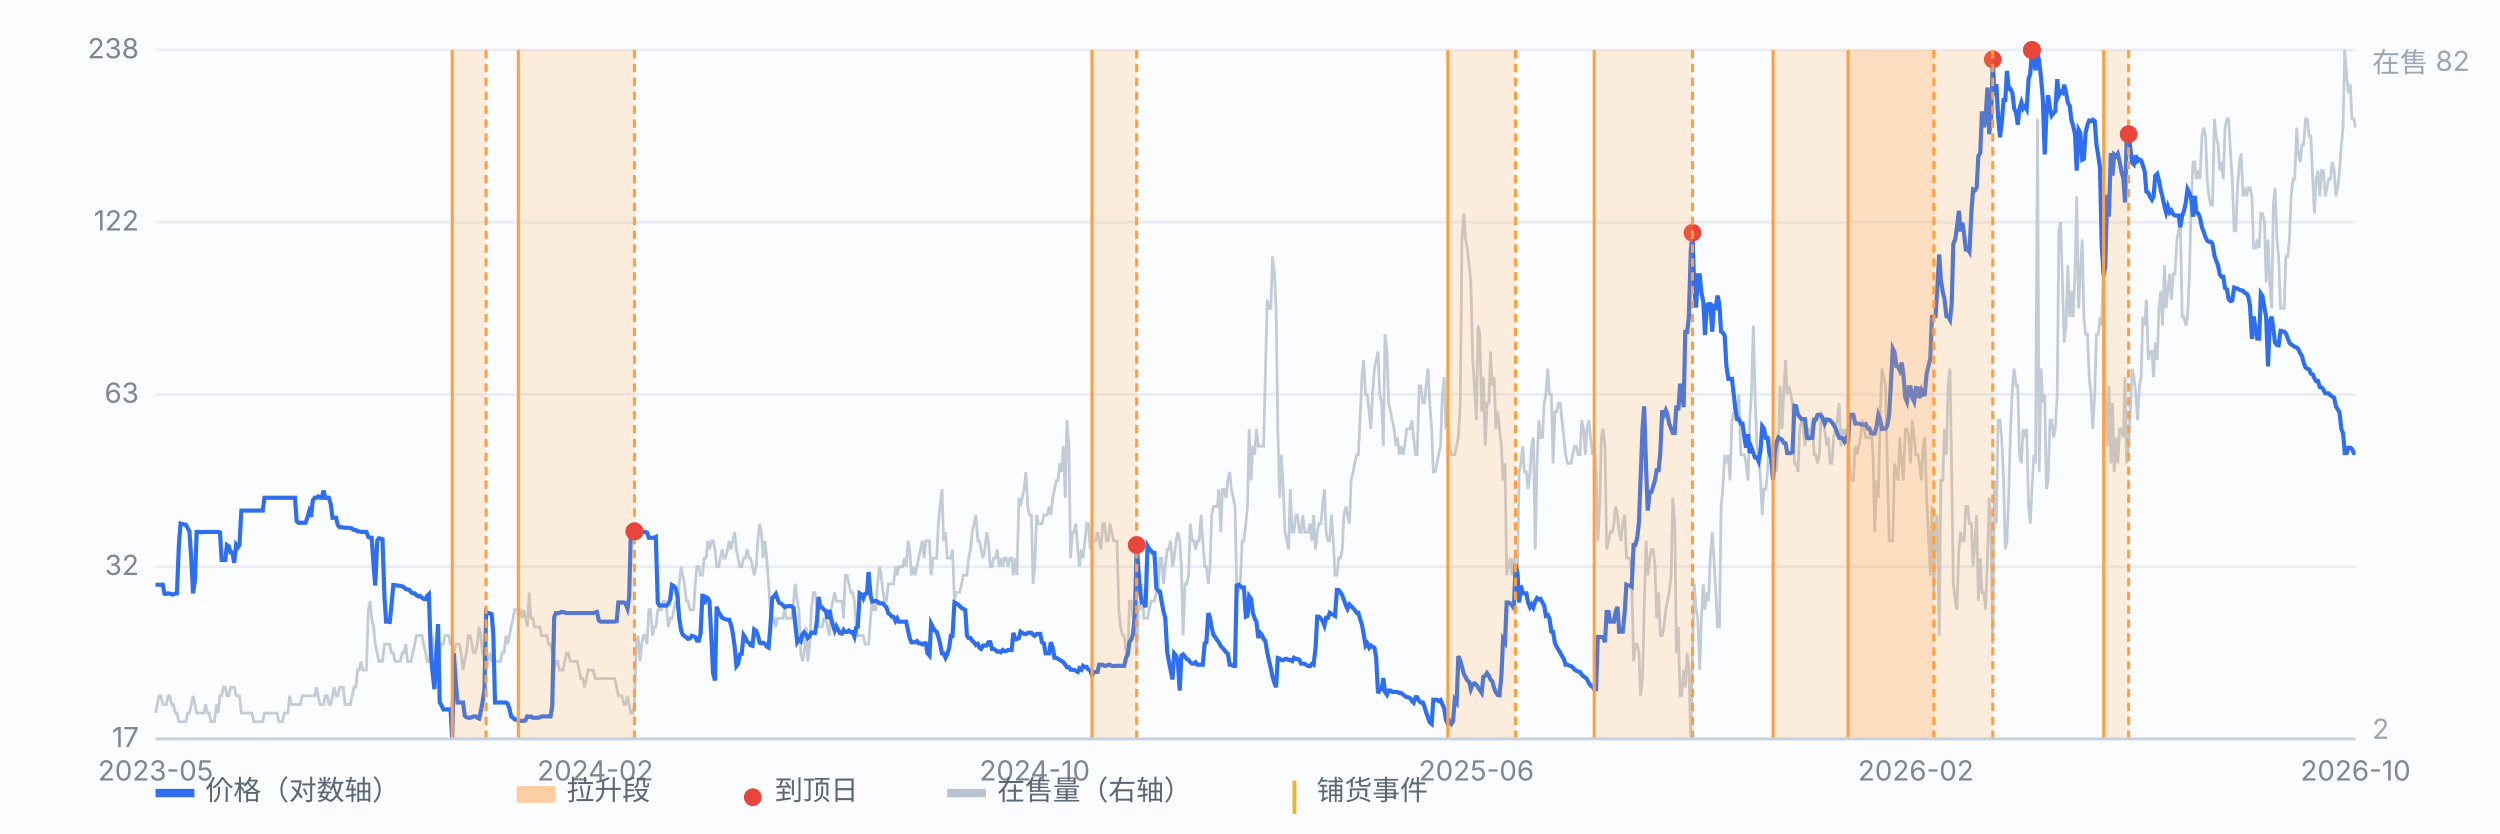
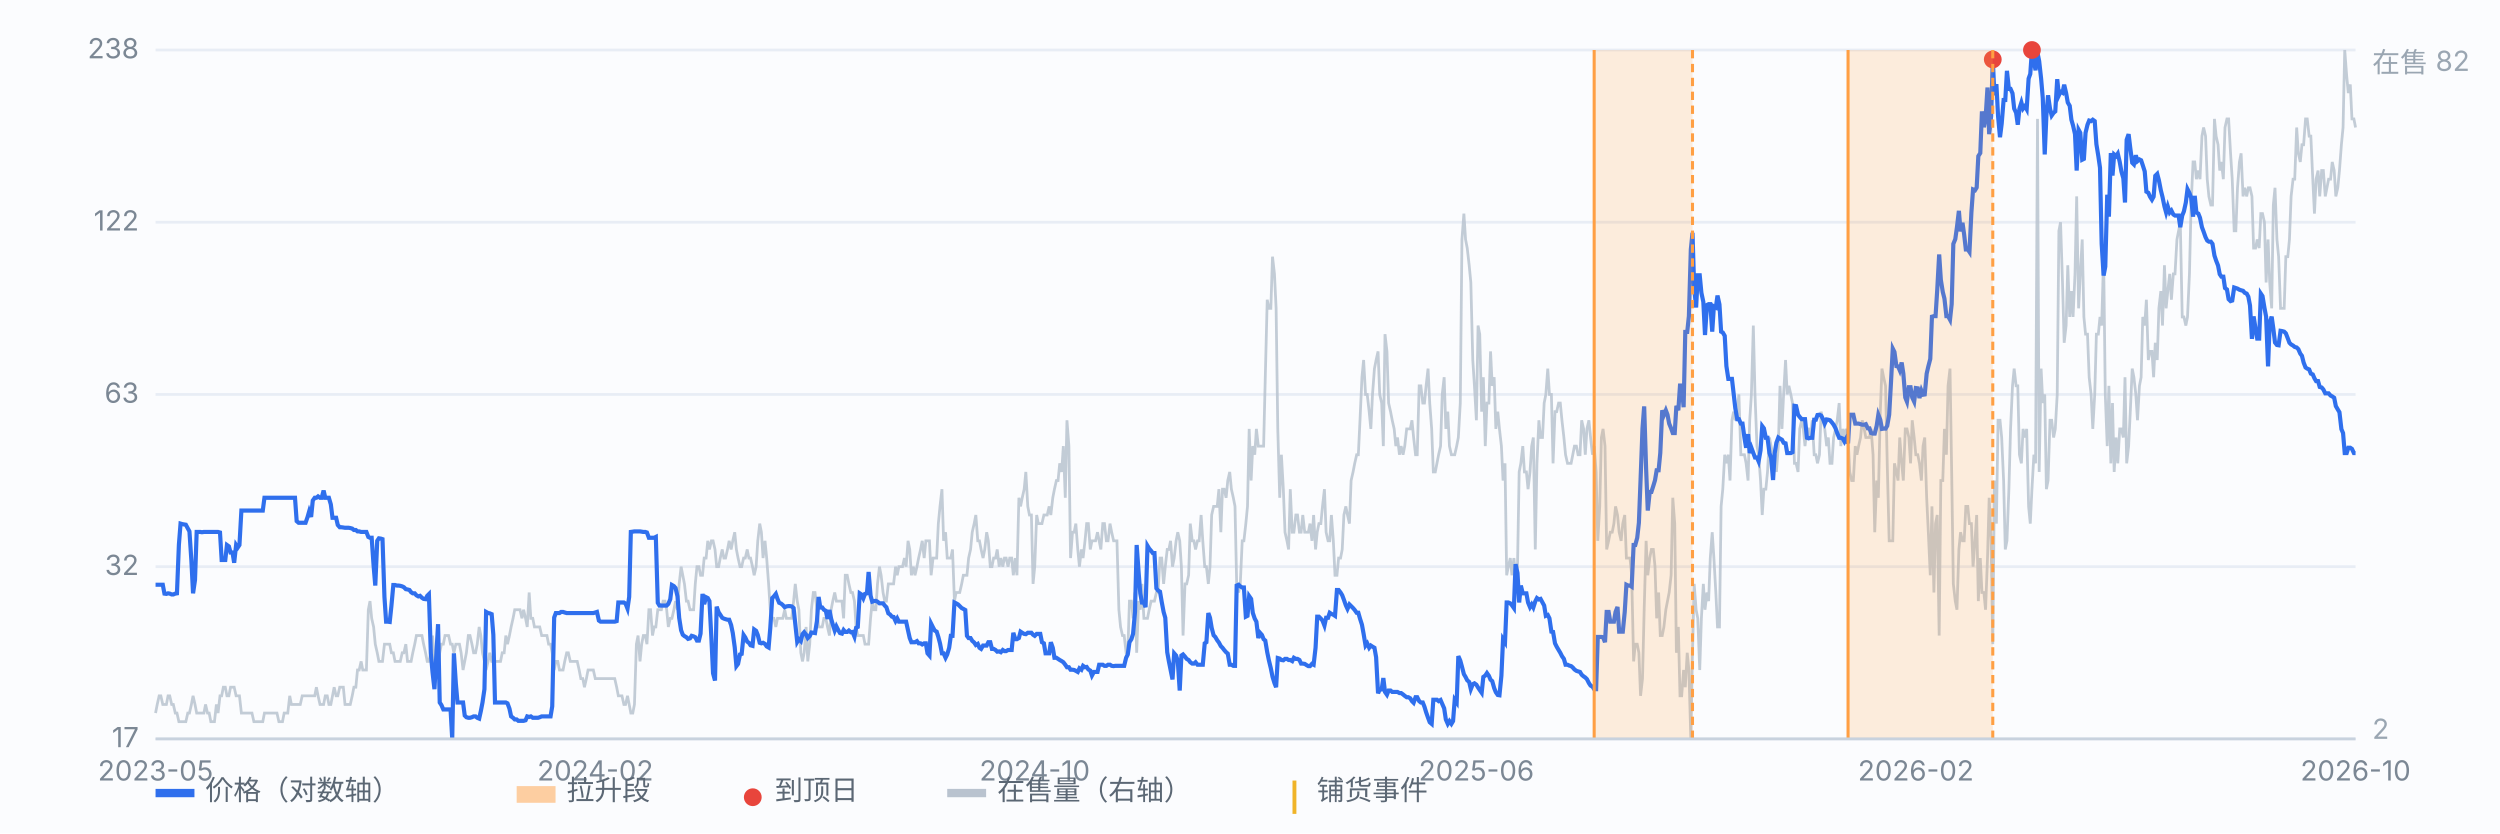
<svg xmlns="http://www.w3.org/2000/svg" viewBox="0 0 900 300" preserveAspectRatio="xMidYMid meet" style="width:100%;max-width:900px;height:auto;display:block" font-family="-apple-system,Segoe UI,Microsoft YaHei,sans-serif" font-size="10">
  <rect x="0" y="0" width="900" height="300" fill="#fbfcfe" />
  <line x1="56" y1="266.0" x2="848" y2="266.0" stroke="#e8edf5" stroke-width="1" />
  <text x="50" y="269.0" text-anchor="end" fill="#7b8794">17</text>
  <line x1="56" y1="204.0" x2="848" y2="204.0" stroke="#e8edf5" stroke-width="1" />
  <text x="50" y="207.0" text-anchor="end" fill="#7b8794">32</text>
  <line x1="56" y1="142.0" x2="848" y2="142.0" stroke="#e8edf5" stroke-width="1" />
  <text x="50" y="145.0" text-anchor="end" fill="#7b8794">63</text>
  <line x1="56" y1="80.0" x2="848" y2="80.0" stroke="#e8edf5" stroke-width="1" />
  <text x="50" y="83.0" text-anchor="end" fill="#7b8794">122</text>
  <line x1="56" y1="18.0" x2="848" y2="18.0" stroke="#e8edf5" stroke-width="1" />
  <text x="50" y="21.0" text-anchor="end" fill="#7b8794">238</text>
  <path d="M56.0 256.7 L56.6 253.6 L57.3 250.5 L57.9 250.5 L58.6 253.6 L59.2 253.6 L59.9 253.6 L60.5 250.5 L61.1 250.5 L61.8 253.6 L62.4 253.6 L63.1 256.7 L63.7 256.7 L64.4 259.8 L65.0 259.8 L65.7 259.8 L66.3 259.8 L66.9 259.8 L67.6 256.7 L68.2 256.7 L68.9 253.6 L69.5 250.5 L70.2 253.6 L70.8 256.7 L71.4 256.7 L72.1 256.7 L72.7 256.7 L73.4 256.7 L74.0 253.6 L74.7 256.7 L75.3 256.7 L75.9 259.8 L76.6 259.8 L77.2 259.8 L77.9 253.6 L78.5 256.7 L79.2 250.5 L79.8 250.5 L80.4 247.4 L81.1 247.4 L81.7 250.5 L82.4 250.5 L83.0 247.4 L83.7 247.4 L84.3 247.4 L85.0 250.5 L85.6 250.5 L86.2 250.5 L86.9 256.7 L87.5 256.7 L88.2 256.7 L88.8 256.7 L89.5 256.7 L90.1 256.7 L90.7 256.7 L91.4 259.8 L92.0 259.8 L92.7 259.8 L93.3 259.8 L94.0 259.8 L94.6 259.8 L95.2 256.7 L95.9 256.7 L96.5 256.7 L97.2 256.7 L97.8 256.7 L98.5 256.7 L99.1 256.7 L99.7 256.7 L100.4 259.8 L101.0 259.8 L101.7 259.8 L102.3 256.7 L103.0 256.7 L103.6 256.7 L104.3 250.5 L104.9 253.6 L105.5 253.6 L106.2 253.6 L106.8 253.6 L107.5 253.6 L108.1 253.6 L108.8 250.5 L109.4 250.5 L110.0 250.5 L110.7 250.5 L111.3 250.5 L112.0 250.5 L112.6 250.5 L113.3 250.5 L113.9 247.4 L114.5 250.5 L115.2 253.6 L115.8 253.6 L116.5 253.6 L117.1 250.5 L117.8 250.5 L118.4 253.6 L119.1 253.6 L119.7 250.5 L120.3 247.4 L121.0 250.5 L121.6 250.5 L122.3 247.4 L122.9 247.4 L123.6 247.4 L124.2 253.6 L124.8 253.6 L125.5 253.6 L126.1 253.6 L126.8 250.5 L127.4 247.4 L128.1 247.4 L128.7 241.2 L129.3 241.2 L130.0 238.1 L130.6 241.2 L131.3 241.2 L131.9 241.2 L132.6 219.5 L133.2 216.4 L133.8 222.6 L134.5 225.7 L135.1 231.9 L135.8 235.0 L136.4 238.1 L137.1 238.1 L137.7 238.1 L138.4 231.9 L139.0 231.9 L139.6 231.9 L140.3 231.9 L140.9 235.0 L141.6 235.0 L142.2 238.1 L142.9 238.1 L143.5 238.1 L144.1 238.1 L144.8 235.0 L145.4 235.0 L146.1 231.9 L146.7 238.1 L147.4 238.1 L148.0 238.1 L148.6 235.0 L149.3 231.9 L149.9 228.8 L150.6 228.8 L151.2 228.8 L151.9 228.8 L152.5 231.9 L153.2 235.0 L153.8 238.1 L154.4 238.1 L155.1 235.0 L155.7 228.8 L156.4 238.1 L157.0 241.2 L157.7 241.2 L158.3 235.0 L158.9 231.9 L159.6 231.9 L160.2 228.8 L160.9 228.8 L161.5 228.8 L162.2 231.9 L162.8 231.9 L163.4 235.0 L164.1 231.9 L164.7 231.9 L165.4 231.9 L166.0 235.0 L166.7 241.2 L167.3 238.1 L167.9 235.0 L168.6 228.8 L169.2 228.8 L169.9 231.9 L170.5 235.0 L171.2 235.0 L171.8 231.9 L172.5 225.7 L173.1 228.8 L173.7 235.0 L174.4 238.1 L175.0 241.2 L175.7 238.1 L176.3 235.0 L177.0 238.1 L177.6 238.1 L178.2 238.1 L178.9 238.1 L179.5 238.1 L180.2 238.1 L180.8 235.0 L181.5 235.0 L182.1 228.8 L182.7 231.9 L183.4 228.8 L184.0 225.7 L184.7 222.6 L185.3 219.5 L186.0 219.5 L186.6 219.5 L187.2 219.5 L187.9 222.6 L188.5 219.5 L189.2 222.6 L189.8 225.7 L190.5 213.3 L191.1 222.6 L191.8 222.6 L192.4 225.7 L193.0 225.7 L193.7 225.7 L194.3 225.7 L195.0 228.8 L195.6 228.8 L196.3 228.8 L196.9 228.8 L197.5 231.9 L198.2 231.9 L198.8 235.0 L199.5 241.2 L200.1 238.1 L200.8 238.1 L201.4 241.2 L202.0 241.2 L202.7 241.2 L203.3 238.1 L204.0 235.0 L204.6 235.0 L205.3 238.1 L205.9 238.1 L206.6 238.1 L207.2 238.1 L207.8 238.1 L208.5 241.2 L209.1 244.3 L209.8 244.3 L210.4 247.4 L211.1 244.3 L211.7 241.2 L212.3 241.2 L213.0 241.2 L213.6 241.2 L214.3 244.3 L214.9 244.3 L215.6 244.3 L216.2 244.3 L216.8 244.3 L217.5 244.3 L218.1 244.3 L218.8 244.3 L219.4 244.3 L220.1 244.3 L220.7 244.3 L221.3 244.3 L222.0 247.4 L222.6 250.5 L223.3 250.5 L223.9 250.5 L224.6 253.6 L225.2 253.6 L225.9 250.5 L226.5 253.6 L227.1 256.7 L227.8 256.7 L228.4 253.6 L229.1 231.9 L229.7 228.8 L230.4 238.1 L231.0 231.9 L231.6 228.8 L232.3 228.8 L232.9 231.9 L233.6 219.5 L234.2 219.5 L234.9 228.8 L235.5 225.7 L236.1 225.7 L236.8 219.5 L237.4 219.5 L238.1 219.5 L238.7 216.4 L239.4 216.4 L240.0 219.5 L240.6 225.7 L241.3 222.6 L241.9 222.6 L242.6 219.5 L243.2 216.4 L243.9 219.5 L244.5 210.2 L245.2 204.0 L245.8 207.1 L246.4 210.2 L247.1 216.4 L247.7 216.4 L248.4 219.5 L249.0 219.5 L249.7 219.5 L250.3 210.2 L250.9 204.0 L251.6 204.0 L252.2 207.1 L252.9 207.1 L253.5 200.9 L254.2 200.9 L254.8 194.7 L255.4 197.8 L256.1 194.7 L256.7 194.7 L257.4 197.8 L258.0 204.0 L258.7 204.0 L259.3 200.9 L260.0 197.8 L260.6 200.9 L261.2 200.9 L261.9 197.8 L262.5 194.7 L263.2 197.8 L263.8 194.7 L264.5 191.6 L265.1 197.8 L265.7 200.9 L266.4 204.0 L267.0 204.0 L267.7 200.9 L268.3 200.9 L269.0 197.8 L269.6 200.9 L270.2 200.9 L270.9 204.0 L271.5 207.1 L272.2 204.0 L272.8 194.7 L273.5 188.5 L274.1 191.6 L274.7 200.9 L275.4 194.7 L276.0 200.9 L276.7 210.2 L277.3 219.5 L278.0 222.6 L278.6 222.6 L279.3 225.7 L279.9 222.6 L280.5 222.6 L281.2 222.6 L281.8 222.6 L282.5 219.5 L283.1 222.6 L283.8 222.6 L284.4 222.6 L285.0 222.6 L285.7 216.4 L286.3 210.2 L287.0 216.4 L287.6 219.5 L288.3 235.0 L288.9 238.1 L289.5 235.0 L290.2 225.7 L290.8 238.1 L291.5 231.9 L292.1 219.5 L292.8 213.3 L293.4 213.3 L294.1 219.5 L294.7 225.7 L295.3 225.7 L296.0 225.7 L296.6 222.6 L297.3 222.6 L297.9 225.7 L298.6 228.8 L299.2 219.5 L299.8 216.4 L300.5 213.3 L301.1 216.4 L301.8 216.4 L302.4 216.4 L303.1 216.4 L303.7 222.6 L304.3 207.1 L305.0 207.1 L305.6 210.2 L306.3 213.3 L306.9 213.3 L307.6 216.4 L308.2 225.7 L308.8 228.8 L309.5 228.8 L310.1 228.8 L310.8 228.8 L311.4 231.9 L312.1 231.9 L312.7 231.9 L313.4 222.6 L314.0 216.4 L314.6 219.5 L315.3 219.5 L315.9 210.2 L316.6 204.0 L317.2 207.1 L317.9 213.3 L318.5 216.4 L319.1 216.4 L319.8 210.2 L320.4 210.2 L321.1 210.2 L321.7 210.2 L322.4 204.0 L323.0 207.1 L323.6 204.0 L324.3 204.0 L324.9 204.0 L325.6 200.9 L326.2 204.0 L326.9 194.7 L327.5 197.8 L328.1 207.1 L328.8 204.0 L329.4 207.1 L330.1 204.0 L330.7 200.9 L331.4 197.8 L332.0 194.7 L332.7 200.9 L333.3 194.7 L333.9 194.7 L334.6 194.7 L335.2 207.1 L335.9 200.9 L336.5 200.9 L337.2 200.9 L337.8 188.5 L338.4 182.3 L339.1 176.1 L339.7 194.7 L340.4 191.6 L341.0 200.9 L341.7 200.9 L342.3 200.9 L342.9 197.8 L343.6 216.4 L344.2 213.3 L344.9 213.3 L345.5 213.3 L346.2 210.2 L346.8 207.1 L347.5 207.1 L348.1 207.1 L348.7 200.9 L349.4 197.8 L350.0 191.6 L350.7 188.5 L351.3 185.4 L352.0 194.7 L352.6 194.7 L353.2 197.8 L353.9 200.9 L354.5 197.8 L355.2 191.6 L355.8 194.7 L356.5 204.0 L357.1 204.0 L357.7 200.9 L358.4 200.9 L359.0 197.8 L359.7 204.0 L360.3 200.9 L361.0 204.0 L361.6 200.9 L362.2 200.9 L362.9 204.0 L363.5 200.9 L364.2 200.9 L364.8 207.1 L365.5 200.9 L366.1 207.1 L366.8 179.2 L367.4 182.3 L368.0 179.2 L368.7 176.1 L369.3 169.9 L370.0 182.3 L370.6 185.4 L371.3 185.4 L371.9 210.2 L372.5 204.0 L373.2 185.4 L373.8 188.5 L374.5 188.5 L375.1 188.5 L375.8 185.4 L376.4 185.4 L377.0 185.4 L377.7 182.3 L378.3 185.4 L379.0 179.2 L379.6 176.1 L380.3 173.0 L380.9 173.0 L381.5 166.8 L382.2 169.9 L382.8 160.6 L383.5 179.2 L384.1 151.3 L384.8 160.6 L385.4 200.9 L386.1 191.6 L386.7 191.6 L387.3 188.5 L388.0 197.8 L388.6 204.0 L389.3 197.8 L389.9 200.9 L390.6 194.7 L391.2 188.5 L391.8 188.5 L392.5 197.8 L393.1 194.7 L393.8 194.7 L394.4 194.7 L395.1 191.6 L395.7 194.7 L396.3 197.8 L397.0 188.5 L397.6 188.5 L398.3 194.7 L398.9 194.7 L399.6 188.5 L400.2 191.6 L400.9 194.7 L401.5 194.7 L402.1 194.7 L402.8 219.5 L403.4 225.7 L404.1 228.8 L404.7 228.8 L405.4 235.0 L406.0 235.0 L406.6 216.4 L407.3 216.4 L407.9 222.6 L408.6 213.3 L409.2 235.0 L409.9 216.4 L410.5 219.5 L411.1 210.2 L411.8 222.6 L412.4 222.6 L413.1 222.6 L413.7 219.5 L414.4 216.4 L415.0 216.4 L415.6 216.4 L416.3 213.3 L416.9 213.3 L417.6 200.9 L418.2 200.9 L418.9 210.2 L419.5 204.0 L420.2 197.8 L420.8 197.8 L421.4 194.7 L422.1 204.0 L422.7 200.9 L423.4 194.7 L424.0 191.6 L424.7 194.7 L425.3 204.0 L425.9 228.8 L426.6 210.2 L427.2 210.2 L427.9 207.1 L428.5 188.5 L429.2 194.7 L429.8 194.7 L430.4 197.8 L431.1 194.7 L431.7 194.7 L432.4 185.4 L433.0 194.7 L433.7 204.0 L434.3 204.0 L435.0 210.2 L435.6 204.0 L436.2 185.4 L436.9 182.3 L437.5 182.3 L438.2 182.3 L438.8 176.1 L439.5 191.6 L440.1 176.1 L440.7 176.1 L441.4 179.2 L442.0 173.0 L442.7 169.9 L443.3 176.1 L444.0 179.2 L444.6 182.3 L445.2 210.2 L445.9 213.3 L446.5 210.2 L447.2 194.7 L447.8 194.7 L448.5 188.5 L449.1 182.3 L449.7 154.4 L450.4 173.0 L451.0 160.6 L451.7 163.7 L452.3 154.4 L453.0 160.6 L453.6 160.6 L454.3 160.6 L454.9 160.6 L455.5 135.8 L456.2 107.9 L456.8 111.0 L457.5 111.0 L458.1 92.4 L458.8 98.6 L459.4 111.0 L460.0 154.4 L460.7 179.2 L461.3 163.7 L462.0 176.1 L462.6 191.6 L463.3 194.7 L463.9 197.8 L464.5 176.1 L465.2 191.6 L465.8 191.6 L466.5 185.4 L467.1 185.4 L467.8 191.6 L468.4 191.6 L469.0 185.4 L469.7 191.6 L470.3 191.6 L471.0 191.6 L471.6 188.5 L472.3 194.7 L472.9 185.4 L473.6 197.8 L474.2 191.6 L474.8 188.5 L475.5 188.5 L476.1 182.3 L476.8 176.1 L477.4 191.6 L478.1 194.7 L478.7 194.7 L479.3 185.4 L480.0 194.7 L480.6 207.1 L481.3 207.1 L481.9 200.9 L482.6 200.9 L483.2 197.8 L483.8 185.4 L484.5 182.3 L485.1 185.4 L485.8 188.5 L486.4 173.0 L487.1 169.9 L487.7 166.8 L488.4 163.7 L489.0 163.7 L489.6 151.3 L490.3 135.8 L490.9 129.6 L491.6 142.0 L492.2 142.0 L492.9 148.2 L493.5 154.4 L494.1 142.0 L494.8 132.7 L495.4 129.6 L496.1 126.5 L496.7 142.0 L497.4 145.1 L498.0 160.6 L498.6 120.3 L499.3 126.5 L499.9 145.1 L500.6 148.2 L501.2 151.3 L501.9 154.4 L502.5 160.6 L503.1 157.5 L503.8 163.7 L504.4 160.6 L505.1 163.7 L505.7 160.6 L506.4 154.4 L507.0 154.4 L507.7 154.4 L508.3 151.3 L508.9 157.5 L509.6 163.7 L510.2 163.7 L510.9 138.9 L511.5 138.9 L512.2 145.1 L512.8 145.1 L513.4 138.9 L514.1 132.7 L514.7 145.1 L515.4 154.4 L516.0 169.9 L516.7 169.9 L517.3 166.8 L517.9 163.7 L518.6 160.6 L519.2 142.0 L519.9 135.8 L520.5 154.4 L521.2 148.2 L521.8 160.6 L522.5 163.7 L523.1 163.7 L523.7 163.7 L524.4 160.6 L525.0 157.5 L525.7 145.1 L526.3 86.2 L527.0 76.9 L527.6 86.2 L528.2 89.3 L528.9 95.5 L529.5 101.7 L530.2 129.6 L530.8 138.9 L531.5 151.3 L532.1 117.2 L532.7 120.3 L533.4 148.2 L534.0 135.8 L534.7 160.6 L535.3 145.1 L536.0 145.1 L536.6 126.5 L537.2 138.9 L537.9 135.8 L538.5 154.4 L539.2 148.2 L539.8 154.4 L540.5 160.6 L541.1 173.0 L541.8 166.8 L542.4 207.1 L543.0 204.0 L543.7 200.9 L544.3 207.1 L545.0 200.9 L545.6 207.1 L546.3 204.0 L546.9 169.9 L547.5 166.8 L548.2 160.6 L548.8 169.9 L549.5 169.9 L550.1 176.1 L550.8 169.9 L551.4 160.6 L552.0 157.5 L552.7 197.8 L553.3 166.8 L554.0 151.3 L554.6 157.5 L555.3 157.5 L555.9 145.1 L556.5 142.0 L557.2 132.7 L557.8 142.0 L558.5 142.0 L559.1 166.8 L559.8 148.2 L560.4 148.2 L561.1 145.1 L561.7 145.1 L562.3 151.3 L563.0 157.5 L563.6 163.7 L564.3 166.8 L564.9 166.8 L565.6 166.8 L566.2 163.7 L566.8 160.6 L567.5 160.6 L568.1 163.7 L568.8 163.7 L569.4 151.3 L570.1 154.4 L570.7 163.7 L571.3 154.4 L572.0 151.3 L572.6 157.5 L573.3 163.7 L573.9 160.6 L574.6 169.9 L575.2 194.7 L575.9 182.3 L576.5 157.5 L577.1 154.4 L577.8 160.6 L578.4 197.8 L579.1 194.7 L579.7 191.6 L580.4 191.6 L581.0 188.5 L581.6 182.3 L582.3 185.4 L582.9 191.6 L583.6 194.7 L584.2 188.5 L584.9 185.4 L585.5 200.9 L586.1 200.9 L586.8 200.9 L587.4 207.1 L588.1 238.1 L588.7 231.9 L589.4 231.9 L590.0 235.0 L590.6 250.5 L591.3 244.3 L591.9 219.5 L592.6 194.7 L593.2 207.1 L593.9 200.9 L594.5 197.8 L595.2 197.8 L595.8 204.0 L596.4 222.6 L597.1 213.3 L597.7 228.8 L598.4 228.8 L599.0 225.7 L599.7 219.5 L600.3 216.4 L600.9 213.3 L601.6 207.1 L602.2 179.2 L602.9 188.5 L603.5 235.0 L604.2 225.7 L604.8 250.5 L605.4 250.5 L606.1 241.2 L606.7 247.4 L607.4 235.0 L608.0 241.2 L608.7 266.0 L609.3 235.0 L609.9 210.2 L610.6 219.5 L611.2 222.6 L611.9 241.2 L612.5 222.6 L613.2 210.2 L613.8 219.5 L614.5 213.3 L615.1 216.4 L615.7 200.9 L616.4 191.6 L617.0 200.9 L617.7 213.3 L618.3 225.7 L619.0 225.7 L619.6 182.3 L620.2 176.1 L620.9 163.7 L621.5 166.8 L622.2 163.7 L622.8 173.0 L623.5 151.3 L624.1 148.2 L624.7 151.3 L625.4 148.2 L626.0 142.0 L626.7 163.7 L627.3 163.7 L628.0 163.7 L628.6 166.8 L629.3 173.0 L629.9 151.3 L630.5 142.0 L631.2 117.2 L631.8 142.0 L632.5 160.6 L633.1 163.7 L633.8 173.0 L634.4 185.4 L635.0 176.1 L635.7 176.1 L636.3 169.9 L637.0 157.5 L637.6 160.6 L638.3 163.7 L638.9 163.7 L639.5 169.9 L640.2 160.6 L640.8 138.9 L641.5 154.4 L642.1 142.0 L642.8 129.6 L643.4 142.0 L644.0 138.9 L644.7 142.0 L645.3 145.1 L646.0 166.8 L646.6 166.8 L647.3 169.9 L647.9 154.4 L648.6 151.3 L649.2 154.4 L649.8 160.6 L650.5 154.4 L651.1 154.4 L651.8 157.5 L652.4 151.3 L653.1 163.7 L653.7 163.7 L654.3 166.8 L655.0 163.7 L655.6 148.2 L656.3 151.3 L656.9 154.4 L657.6 160.6 L658.2 157.5 L658.8 166.8 L659.5 166.8 L660.1 157.5 L660.8 154.4 L661.4 151.3 L662.1 145.1 L662.7 160.6 L663.4 154.4 L664.0 157.5 L664.6 154.4 L665.3 157.5 L665.9 169.9 L666.6 173.0 L667.2 173.0 L667.9 160.6 L668.5 163.7 L669.1 160.6 L669.8 157.5 L670.4 151.3 L671.1 154.4 L671.7 157.5 L672.4 157.5 L673.0 157.5 L673.6 154.4 L674.3 163.7 L674.9 191.6 L675.6 173.0 L676.2 179.2 L676.9 148.2 L677.5 132.7 L678.1 135.8 L678.8 138.9 L679.4 166.8 L680.1 194.7 L680.7 194.7 L681.4 194.7 L682.0 166.8 L682.7 169.9 L683.3 173.0 L683.9 157.5 L684.6 166.8 L685.2 173.0 L685.9 154.4 L686.5 154.4 L687.2 157.5 L687.8 166.8 L688.4 151.3 L689.1 157.5 L689.7 163.7 L690.4 163.7 L691.0 166.8 L691.7 173.0 L692.3 160.6 L692.9 157.5 L693.6 179.2 L694.2 191.6 L694.9 207.1 L695.5 182.3 L696.2 213.3 L696.8 188.5 L697.4 185.4 L698.1 228.8 L698.7 173.0 L699.4 173.0 L700.0 154.4 L700.7 163.7 L701.3 138.9 L702.0 132.7 L702.6 169.9 L703.2 210.2 L703.9 216.4 L704.5 219.5 L705.2 197.8 L705.8 191.6 L706.5 194.7 L707.1 194.7 L707.7 182.3 L708.4 182.3 L709.0 188.5 L709.7 188.5 L710.3 204.0 L711.0 194.7 L711.6 185.4 L712.2 216.4 L712.9 200.9 L713.5 213.3 L714.2 213.3 L714.8 219.5 L715.5 200.9 L716.1 179.2 L716.8 194.7 L717.4 231.9 L718.0 173.0 L718.7 188.5 L719.3 151.3 L720.0 151.3 L720.6 157.5 L721.3 173.0 L721.9 197.8 L722.5 194.7 L723.2 176.1 L723.8 154.4 L724.5 138.9 L725.1 132.7 L725.8 138.9 L726.4 138.9 L727.0 163.7 L727.7 166.8 L728.3 154.4 L729.0 157.5 L729.6 154.4 L730.3 182.3 L730.9 188.5 L731.5 176.1 L732.2 163.7 L732.8 166.8 L733.5 42.8 L734.1 169.9 L734.8 132.7 L735.4 145.1 L736.1 142.0 L736.7 176.1 L737.3 173.0 L738.0 151.3 L738.6 151.3 L739.3 157.5 L739.9 154.4 L740.6 142.0 L741.2 83.1 L741.8 80.0 L742.5 101.7 L743.1 123.4 L743.8 117.2 L744.4 95.5 L745.1 114.1 L745.7 104.8 L746.3 114.1 L747.0 98.6 L747.6 70.7 L748.3 111.0 L748.9 98.6 L749.6 86.2 L750.2 114.1 L750.8 120.3 L751.5 120.3 L752.1 135.8 L752.8 142.0 L753.4 154.4 L754.1 142.0 L754.7 120.3 L755.4 120.3 L756.0 114.1 L756.6 117.2 L757.3 92.4 L757.9 142.0 L758.6 160.6 L759.2 138.9 L759.9 166.8 L760.5 145.1 L761.1 169.9 L761.8 157.5 L762.4 166.8 L763.1 154.4 L763.7 154.4 L764.4 157.5 L765.0 135.8 L765.6 166.8 L766.3 160.6 L766.9 148.2 L767.6 132.7 L768.2 135.8 L768.9 142.0 L769.5 151.3 L770.2 138.9 L770.8 135.8 L771.4 114.1 L772.1 117.2 L772.7 107.9 L773.4 129.6 L774.0 126.5 L774.7 126.5 L775.3 135.8 L775.9 123.4 L776.6 129.6 L777.2 111.0 L777.9 104.8 L778.5 117.2 L779.2 95.5 L779.8 111.0 L780.4 104.8 L781.1 98.6 L781.7 107.9 L782.4 98.6 L783.0 98.6 L783.7 86.2 L784.3 83.1 L784.9 80.0 L785.6 114.1 L786.2 114.1 L786.9 117.2 L787.5 114.1 L788.2 98.6 L788.8 73.8 L789.5 58.3 L790.1 58.3 L790.7 64.5 L791.4 61.4 L792.0 64.5 L792.7 49.0 L793.3 45.9 L794.0 49.0 L794.6 64.5 L795.2 70.7 L795.9 73.8 L796.5 73.8 L797.2 42.8 L797.8 49.0 L798.5 52.1 L799.1 61.4 L799.7 58.3 L800.4 64.5 L801.0 45.9 L801.7 42.8 L802.3 42.8 L803.0 55.2 L803.6 64.5 L804.3 83.1 L804.9 83.1 L805.5 67.6 L806.2 58.3 L806.8 55.2 L807.5 70.7 L808.1 67.6 L808.8 70.7 L809.4 67.6 L810.0 67.6 L810.7 70.7 L811.3 89.3 L812.0 89.3 L812.6 86.2 L813.3 89.3 L813.9 76.9 L814.5 76.9 L815.2 80.0 L815.8 101.7 L816.5 86.2 L817.1 101.7 L817.8 111.0 L818.4 73.8 L819.0 67.6 L819.7 86.2 L820.3 92.4 L821.0 111.0 L821.6 111.0 L822.3 111.0 L822.9 92.4 L823.6 92.4 L824.2 86.2 L824.8 70.7 L825.5 64.5 L826.1 64.5 L826.8 45.9 L827.4 55.2 L828.1 58.3 L828.7 52.1 L829.3 52.1 L830.0 42.8 L830.6 42.8 L831.3 49.0 L831.9 49.0 L832.6 64.5 L833.2 76.9 L833.8 64.5 L834.5 61.4 L835.1 70.7 L835.8 61.4 L836.4 61.4 L837.1 70.7 L837.7 67.6 L838.3 64.5 L839.0 64.5 L839.6 58.3 L840.3 61.4 L840.9 70.7 L841.6 67.6 L842.2 61.4 L842.9 52.1 L843.5 45.9 L844.1 18.0 L844.8 27.3 L845.4 33.5 L846.1 30.4 L846.7 42.8 L847.4 42.8 L848.0 45.9" fill="none" stroke="#b9c3cf" stroke-width="1" opacity="0.85" />
  <text x="854" y="26" fill="#9aa6b2">在售 82</text>
  <text x="854" y="266" fill="#9aa6b2">2</text>
  <path d="M56.0 210.5 L56.6 210.5 L57.3 210.5 L57.9 210.5 L58.6 210.5 L59.2 213.7 L59.9 213.8 L60.5 213.6 L61.1 213.7 L61.8 214.0 L62.4 214.0 L63.1 213.7 L63.7 213.6 L64.4 196.1 L65.0 188.5 L65.7 188.7 L66.3 188.8 L66.9 188.9 L67.6 190.2 L68.2 191.3 L68.9 201.9 L69.5 213.6 L70.2 208.8 L70.8 191.5 L71.4 191.5 L72.1 191.5 L72.7 191.6 L73.4 191.5 L74.0 191.5 L74.7 191.5 L75.3 191.5 L75.9 191.5 L76.6 191.5 L77.2 191.5 L77.9 191.5 L78.5 191.5 L79.2 191.7 L79.8 201.6 L80.4 201.6 L81.1 201.6 L81.7 196.2 L82.4 196.7 L83.0 198.9 L83.7 198.9 L84.3 202.6 L85.0 196.2 L85.6 197.1 L86.2 196.2 L86.9 183.8 L87.5 183.8 L88.2 183.8 L88.8 183.8 L89.5 183.8 L90.1 183.8 L90.7 183.8 L91.4 183.8 L92.0 183.8 L92.7 183.8 L93.3 183.8 L94.0 183.8 L94.6 183.8 L95.2 179.2 L95.9 179.2 L96.5 179.2 L97.2 179.2 L97.8 179.2 L98.5 179.2 L99.1 179.2 L99.7 179.2 L100.4 179.2 L101.0 179.2 L101.7 179.2 L102.3 179.2 L103.0 179.2 L103.6 179.2 L104.3 179.2 L104.9 179.2 L105.5 179.2 L106.2 179.2 L106.8 187.6 L107.5 188.2 L108.1 188.2 L108.8 188.2 L109.4 188.2 L110.0 188.2 L110.7 186.2 L111.3 184.1 L112.0 186.1 L112.6 180.2 L113.3 179.2 L113.9 179.2 L114.5 178.7 L115.2 179.2 L115.8 179.2 L116.5 176.6 L117.1 179.2 L117.8 179.2 L118.4 179.2 L119.1 181.6 L119.7 186.4 L120.3 186.4 L121.0 186.4 L121.6 189.0 L122.3 189.8 L122.9 189.8 L123.6 189.9 L124.2 190.0 L124.8 190.0 L125.5 190.0 L126.1 190.1 L126.8 190.3 L127.4 190.8 L128.1 190.8 L128.7 191.3 L129.3 191.3 L130.0 191.5 L130.6 191.5 L131.3 191.5 L131.9 191.5 L132.6 193.3 L133.2 193.6 L133.8 193.6 L134.5 203.7 L135.1 210.8 L135.8 194.7 L136.4 193.8 L137.1 193.9 L137.7 194.1 L138.4 214.9 L139.0 223.8 L139.6 223.8 L140.3 223.9 L140.9 218.2 L141.6 210.6 L142.2 210.6 L142.9 210.8 L143.5 210.8 L144.1 210.9 L144.8 211.1 L145.4 211.4 L146.1 212.1 L146.7 212.2 L147.4 212.4 L148.0 213.2 L148.6 213.6 L149.3 213.6 L149.9 214.3 L150.6 214.7 L151.2 214.5 L151.9 215.2 L152.5 215.6 L153.2 215.7 L153.8 214.5 L154.4 213.9 L155.1 235.2 L155.7 241.9 L156.4 248.1 L157.0 237.2 L157.7 224.7 L158.3 252.9 L158.9 253.8 L159.6 255.4 L160.2 255.4 L160.9 255.4 L161.5 255.4 L162.2 255.4 L162.8 266.0 L163.4 235.2 L164.1 246.0 L164.7 252.9 L165.4 252.9 L166.0 252.9 L166.7 252.9 L167.3 257.6 L167.9 258.2 L168.6 258.4 L169.2 258.4 L169.9 258.2 L170.5 257.9 L171.2 257.9 L171.8 258.4 L172.5 258.7 L173.1 256.0 L173.7 252.9 L174.4 248.1 L175.0 220.3 L175.7 220.7 L176.3 220.8 L177.0 221.1 L177.6 228.5 L178.2 252.9 L178.9 252.9 L179.5 252.9 L180.2 252.9 L180.8 252.9 L181.5 252.9 L182.1 252.9 L182.7 253.2 L183.4 255.1 L184.0 257.9 L184.7 258.4 L185.3 259.0 L186.0 259.0 L186.6 259.5 L187.2 259.5 L187.9 259.5 L188.5 259.5 L189.2 259.3 L189.8 257.9 L190.5 258.1 L191.1 257.9 L191.8 258.4 L192.4 258.4 L193.0 258.4 L193.7 258.4 L194.3 258.2 L195.0 257.9 L195.6 257.9 L196.3 257.9 L196.9 257.9 L197.5 257.9 L198.2 257.9 L198.8 254.3 L199.5 222.3 L200.1 220.7 L200.8 220.7 L201.4 220.7 L202.0 220.3 L202.7 220.3 L203.3 220.5 L204.0 220.7 L204.6 220.7 L205.3 220.7 L205.9 220.7 L206.6 220.7 L207.2 220.7 L207.8 220.7 L208.5 220.7 L209.1 220.7 L209.8 220.7 L210.4 220.7 L211.1 220.7 L211.7 220.7 L212.3 220.7 L213.0 220.7 L213.6 220.7 L214.3 220.5 L214.9 220.3 L215.6 223.4 L216.2 223.8 L216.8 223.8 L217.5 223.8 L218.1 223.8 L218.8 223.8 L219.4 223.8 L220.1 223.8 L220.7 223.8 L221.3 223.8 L222.0 223.6 L222.6 216.9 L223.3 216.9 L223.9 216.9 L224.6 216.9 L225.2 217.3 L225.9 219.1 L226.5 214.9 L227.1 191.5 L227.8 191.4 L228.4 191.3 L229.1 191.3 L229.7 191.3 L230.4 191.3 L231.0 191.4 L231.6 191.5 L232.3 191.5 L232.9 191.7 L233.6 193.6 L234.2 193.6 L234.9 193.6 L235.5 193.6 L236.1 193.3 L236.8 217.0 L237.4 218.0 L238.1 218.0 L238.7 218.0 L239.4 218.0 L240.0 218.0 L240.6 217.4 L241.3 215.7 L241.9 210.6 L242.6 211.0 L243.2 211.7 L243.9 214.7 L244.5 222.4 L245.2 226.9 L245.8 228.5 L246.4 229.0 L247.1 229.4 L247.7 230.0 L248.4 229.8 L249.0 228.9 L249.7 229.1 L250.3 229.4 L250.9 230.6 L251.6 230.6 L252.2 228.1 L252.9 213.8 L253.5 217.5 L254.2 215.0 L254.8 215.3 L255.4 216.4 L256.1 229.8 L256.7 242.4 L257.4 245.0 L258.0 218.4 L258.7 220.4 L259.3 221.3 L260.0 222.4 L260.6 222.7 L261.2 222.9 L261.9 223.1 L262.5 223.1 L263.2 225.0 L263.8 227.9 L264.5 233.0 L265.1 239.8 L265.7 239.0 L266.4 235.6 L267.0 235.4 L267.7 228.6 L268.3 229.5 L269.0 231.0 L269.6 231.4 L270.2 232.3 L270.9 232.5 L271.5 226.6 L272.2 227.1 L272.8 228.6 L273.5 231.4 L274.1 231.6 L274.7 231.4 L275.4 231.8 L276.0 232.7 L276.7 233.1 L277.3 226.1 L278.0 215.3 L278.6 214.7 L279.3 213.8 L279.9 215.6 L280.5 217.0 L281.2 217.3 L281.8 217.8 L282.5 218.6 L283.1 218.3 L283.8 218.2 L284.4 218.2 L285.0 218.3 L285.7 218.9 L286.3 224.6 L287.0 231.1 L287.6 230.1 L288.3 230.8 L288.9 228.3 L289.5 227.6 L290.2 228.5 L290.8 229.7 L291.5 229.0 L292.1 227.7 L292.8 227.8 L293.4 227.9 L294.1 223.6 L294.7 214.9 L295.3 218.7 L296.0 218.7 L296.6 219.5 L297.3 219.9 L297.9 222.8 L298.6 219.6 L299.2 222.7 L299.8 224.8 L300.5 227.0 L301.1 225.5 L301.8 226.9 L302.4 227.9 L303.1 228.1 L303.7 226.8 L304.3 227.5 L305.0 227.5 L305.6 227.0 L306.3 227.6 L306.9 227.5 L307.6 229.2 L308.2 226.0 L308.8 225.7 L309.5 213.6 L310.1 214.0 L310.8 215.4 L311.4 213.8 L312.1 213.6 L312.7 205.9 L313.4 214.4 L314.0 216.6 L314.6 216.4 L315.3 216.3 L315.9 216.6 L316.6 217.2 L317.2 217.2 L317.9 217.2 L318.5 218.0 L319.1 218.6 L319.8 220.8 L320.4 221.2 L321.1 222.0 L321.7 222.1 L322.4 223.6 L323.0 222.6 L323.6 223.8 L324.3 223.8 L324.9 223.8 L325.6 223.8 L326.2 223.8 L326.9 227.0 L327.5 229.7 L328.1 231.2 L328.8 231.2 L329.4 231.2 L330.1 230.8 L330.7 231.6 L331.4 231.6 L332.0 232.0 L332.7 231.6 L333.3 231.6 L333.9 235.2 L334.6 236.0 L335.2 224.5 L335.9 225.9 L336.5 227.0 L337.2 227.4 L337.8 229.3 L338.4 231.6 L339.1 235.2 L339.7 235.2 L340.4 236.8 L341.0 235.6 L341.7 233.2 L342.3 228.9 L342.9 228.9 L343.6 216.9 L344.2 217.2 L344.9 217.6 L345.5 218.2 L346.2 218.9 L346.8 219.2 L347.5 219.6 L348.1 228.9 L348.7 229.7 L349.4 229.7 L350.0 230.7 L350.7 231.3 L351.3 232.2 L352.0 231.8 L352.6 233.2 L353.2 233.6 L353.9 232.4 L354.5 232.4 L355.2 232.4 L355.8 231.2 L356.5 231.2 L357.1 233.6 L357.7 233.6 L358.4 234.0 L359.0 234.6 L359.7 234.5 L360.3 234.8 L361.0 234.0 L361.6 234.4 L362.2 234.4 L362.9 234.0 L363.5 234.0 L364.2 234.0 L364.8 227.8 L365.5 230.1 L366.1 230.1 L366.8 229.7 L367.4 227.4 L368.0 227.8 L368.7 228.2 L369.3 228.3 L370.0 227.8 L370.6 227.8 L371.3 227.8 L371.9 228.5 L372.5 228.9 L373.2 228.2 L373.8 228.2 L374.5 228.2 L375.1 231.2 L375.8 231.6 L376.4 235.2 L377.0 235.2 L377.7 235.2 L378.3 231.2 L379.0 233.2 L379.6 236.8 L380.3 236.8 L380.9 237.2 L381.5 237.6 L382.2 238.0 L382.8 238.4 L383.5 239.3 L384.1 240.2 L384.8 240.2 L385.4 241.1 L386.1 241.1 L386.7 241.2 L387.3 241.5 L388.0 241.9 L388.6 240.6 L389.3 241.1 L389.9 239.7 L390.6 240.2 L391.2 240.1 L391.8 241.0 L392.5 241.4 L393.1 243.2 L393.8 241.9 L394.4 241.9 L395.1 241.9 L395.7 239.3 L396.3 239.3 L397.0 239.3 L397.6 239.7 L398.3 239.7 L398.9 239.3 L399.6 239.3 L400.2 239.7 L400.9 239.8 L401.5 239.7 L402.1 239.7 L402.8 239.7 L403.4 239.7 L404.1 239.7 L404.7 239.7 L405.4 236.8 L406.0 235.6 L406.6 231.2 L407.3 230.1 L407.9 228.2 L408.6 220.3 L409.2 196.2 L409.9 206.0 L410.5 213.6 L411.1 216.9 L411.8 216.9 L412.4 218.6 L413.1 196.5 L413.7 197.5 L414.4 198.3 L415.0 199.1 L415.6 199.1 L416.3 211.8 L416.9 212.6 L417.6 213.0 L418.2 216.6 L418.9 220.3 L419.5 222.4 L420.2 234.8 L420.8 238.1 L421.4 241.1 L422.1 244.6 L422.7 235.2 L423.4 236.0 L424.0 238.0 L424.7 248.6 L425.3 236.0 L425.9 235.6 L426.6 236.4 L427.2 237.2 L427.9 237.6 L428.5 238.4 L429.2 238.9 L429.8 238.9 L430.4 238.4 L431.1 239.3 L431.7 239.3 L432.4 239.3 L433.0 239.3 L433.7 231.6 L434.3 231.2 L435.0 220.7 L435.6 222.4 L436.2 226.0 L436.9 228.7 L437.5 229.3 L438.2 230.5 L438.8 231.3 L439.5 232.6 L440.1 233.2 L440.7 234.0 L441.4 234.8 L442.0 235.3 L442.7 239.3 L443.3 239.3 L444.0 239.7 L444.6 239.7 L445.2 210.8 L445.9 210.5 L446.5 211.1 L447.2 211.5 L447.8 211.5 L448.5 222.0 L449.1 221.7 L449.7 214.6 L450.4 215.6 L451.0 220.6 L451.7 222.7 L452.3 223.8 L453.0 229.7 L453.6 227.8 L454.3 228.6 L454.9 230.1 L455.5 230.6 L456.2 234.8 L456.8 237.7 L457.5 240.6 L458.1 243.6 L458.8 245.9 L459.4 247.4 L460.0 236.9 L460.7 237.1 L461.3 237.6 L462.0 237.7 L462.6 237.2 L463.3 237.2 L463.9 237.6 L464.5 237.6 L465.2 238.0 L465.8 236.8 L466.5 237.2 L467.1 237.2 L467.8 237.6 L468.4 238.9 L469.0 238.9 L469.7 239.0 L470.3 239.4 L471.0 239.8 L471.6 239.8 L472.3 239.0 L472.9 239.3 L473.6 233.2 L474.2 222.0 L474.8 222.0 L475.5 222.7 L476.1 223.4 L476.8 225.2 L477.4 222.4 L478.1 222.4 L478.7 220.6 L479.3 221.0 L480.0 221.3 L480.6 221.7 L481.3 212.4 L481.9 212.4 L482.6 213.3 L483.2 214.3 L483.8 215.9 L484.5 217.9 L485.1 219.2 L485.8 217.6 L486.4 218.2 L487.1 218.9 L487.7 219.6 L488.4 220.6 L489.0 220.6 L489.6 222.7 L490.3 224.9 L490.9 228.2 L491.6 232.4 L492.2 231.6 L492.9 233.2 L493.5 232.4 L494.1 232.8 L494.8 233.2 L495.4 236.6 L496.1 249.6 L496.7 248.2 L497.4 248.2 L498.0 244.1 L498.6 249.1 L499.3 250.1 L499.9 248.6 L500.6 248.6 L501.2 249.1 L501.9 249.1 L502.5 249.1 L503.1 249.1 L503.8 249.5 L504.4 249.5 L505.1 250.0 L505.7 250.5 L506.4 251.0 L507.0 251.0 L507.7 251.4 L508.3 252.4 L508.9 253.0 L509.6 251.0 L510.2 251.0 L510.9 252.4 L511.5 252.9 L512.2 252.9 L512.8 254.4 L513.4 256.4 L514.1 258.4 L514.7 260.0 L515.4 260.6 L516.0 251.9 L516.7 251.9 L517.3 251.9 L517.9 252.4 L518.6 252.0 L519.2 253.4 L519.9 255.0 L520.5 259.0 L521.2 260.6 L521.8 259.6 L522.5 260.6 L523.1 259.6 L523.7 251.9 L524.4 252.9 L525.0 236.2 L525.7 237.8 L526.3 240.0 L527.0 242.7 L527.6 243.7 L528.2 244.9 L528.9 245.5 L529.5 248.1 L530.2 246.3 L530.8 246.0 L531.5 246.5 L532.1 247.5 L532.7 248.4 L533.4 249.4 L534.0 243.7 L534.7 243.2 L535.3 242.3 L536.0 243.3 L536.6 244.7 L537.2 245.2 L537.9 247.7 L538.5 249.2 L539.2 250.2 L539.8 250.3 L540.5 243.3 L541.1 230.1 L541.8 231.2 L542.4 216.9 L543.0 216.9 L543.7 217.2 L544.3 217.9 L545.0 218.9 L545.6 203.1 L546.3 206.3 L546.9 216.9 L547.5 210.8 L548.2 213.6 L548.8 213.6 L549.5 213.6 L550.1 216.9 L550.8 218.6 L551.4 217.6 L552.0 218.7 L552.7 216.5 L553.3 215.3 L554.0 215.8 L554.6 215.6 L555.3 216.9 L555.9 218.0 L556.5 221.7 L557.2 221.4 L557.8 222.6 L558.5 227.4 L559.1 227.5 L559.8 231.6 L560.4 232.8 L561.1 234.0 L561.7 235.0 L562.3 236.2 L563.0 237.2 L563.6 239.3 L564.3 239.3 L564.9 239.6 L565.6 239.8 L566.2 240.3 L566.8 241.0 L567.5 241.5 L568.1 241.7 L568.8 241.9 L569.4 242.9 L570.1 243.5 L570.7 243.9 L571.3 244.5 L572.0 245.9 L572.6 246.8 L573.3 247.2 L573.9 248.1 L574.6 248.1 L575.2 229.3 L575.9 229.3 L576.5 229.3 L577.1 229.4 L577.8 231.2 L578.4 220.3 L579.1 220.3 L579.7 223.8 L580.4 223.8 L581.0 223.8 L581.6 220.3 L582.3 218.5 L582.9 227.4 L583.6 227.4 L584.2 227.4 L584.9 220.3 L585.5 210.5 L586.1 210.8 L586.8 210.8 L587.4 211.2 L588.1 196.2 L588.7 196.2 L589.4 193.6 L590.0 188.2 L590.6 172.8 L591.3 154.2 L591.9 146.3 L592.6 168.8 L593.2 183.8 L593.9 177.1 L594.5 177.1 L595.2 174.9 L595.8 172.9 L596.4 169.3 L597.1 169.3 L597.7 163.1 L598.4 147.7 L599.0 149.4 L599.7 147.7 L600.3 149.3 L600.9 152.5 L601.6 154.2 L602.2 155.9 L602.9 155.9 L603.5 146.1 L604.2 147.7 L604.8 138.8 L605.4 138.8 L606.1 146.6 L606.7 119.5 L607.4 119.5 L608.0 113.8 L608.7 89.8 L609.3 83.8 L609.9 103.6 L610.6 110.7 L611.2 99.1 L611.9 99.1 L612.5 105.4 L613.2 108.7 L613.8 120.6 L614.5 109.8 L615.1 109.5 L615.7 109.5 L616.4 119.4 L617.0 110.3 L617.7 110.7 L618.3 106.4 L619.0 109.6 L619.6 119.4 L620.2 119.7 L620.9 120.9 L621.5 131.8 L622.2 136.4 L622.8 136.4 L623.5 136.4 L624.1 141.6 L624.7 146.9 L625.4 150.9 L626.0 150.9 L626.7 152.5 L627.3 152.5 L628.0 157.6 L628.6 161.2 L629.3 156.3 L629.9 163.1 L630.5 161.2 L631.2 163.1 L631.8 164.7 L632.5 164.7 L633.1 166.1 L633.8 162.1 L634.4 153.4 L635.0 154.2 L635.7 157.6 L636.3 157.6 L637.0 163.1 L637.6 164.9 L638.3 172.8 L638.9 163.1 L639.5 159.4 L640.2 157.5 L640.8 157.9 L641.5 158.3 L642.1 159.4 L642.8 159.6 L643.4 163.1 L644.0 163.1 L644.7 163.1 L645.3 162.8 L646.0 146.1 L646.6 146.2 L647.3 149.3 L647.9 150.1 L648.6 150.9 L649.2 150.9 L649.8 150.9 L650.5 157.6 L651.1 157.8 L651.8 157.6 L652.4 157.6 L653.1 151.1 L653.7 151.1 L654.3 149.4 L655.0 149.3 L655.6 149.6 L656.3 150.9 L656.9 152.5 L657.6 151.0 L658.2 151.1 L658.8 151.3 L659.5 152.1 L660.1 152.9 L660.8 154.2 L661.4 155.9 L662.1 157.6 L662.7 157.6 L663.4 157.9 L664.0 159.0 L664.6 157.9 L665.3 159.6 L665.9 149.3 L666.6 149.3 L667.2 149.3 L667.9 152.5 L668.5 152.5 L669.1 152.5 L669.8 152.7 L670.4 152.9 L671.1 152.9 L671.7 152.7 L672.4 154.2 L673.0 154.2 L673.6 155.9 L674.3 156.1 L674.9 156.1 L675.6 153.3 L676.2 149.3 L676.9 151.1 L677.5 154.4 L678.1 154.3 L678.8 154.3 L679.4 153.3 L680.1 149.3 L680.7 138.7 L681.4 125.5 L682.0 126.7 L682.7 131.8 L683.3 131.9 L683.9 133.3 L684.6 130.5 L685.2 134.5 L685.9 143.1 L686.5 144.6 L687.2 139.4 L687.8 139.4 L688.4 143.1 L689.1 144.6 L689.7 139.7 L690.4 139.8 L691.0 143.3 L691.7 140.6 L692.3 142.1 L692.9 142.0 L693.6 134.5 L694.2 131.9 L694.9 129.2 L695.5 114.0 L696.2 113.8 L696.8 113.8 L697.4 104.4 L698.1 91.6 L698.7 100.7 L699.4 105.1 L700.0 107.5 L700.7 113.8 L701.3 113.8 L702.0 115.1 L702.6 109.5 L703.2 87.8 L703.9 86.1 L704.5 81.8 L705.2 75.9 L705.8 83.3 L706.5 80.2 L707.1 84.5 L707.7 89.8 L708.4 89.8 L709.0 90.7 L709.7 76.5 L710.3 68.2 L711.0 68.5 L711.6 67.5 L712.2 56.2 L712.9 55.1 L713.5 40.1 L714.2 45.8 L714.8 42.6 L715.5 31.5 L716.1 48.3 L716.8 41.9 L717.4 21.4 L718.0 34.3 L718.7 30.3 L719.3 41.8 L720.0 49.4 L720.6 44.6 L721.3 36.0 L721.9 36.0 L722.5 25.5 L723.2 32.0 L723.8 32.0 L724.5 33.6 L725.1 39.1 L725.8 40.6 L726.4 44.9 L727.0 39.1 L727.7 36.9 L728.3 39.1 L729.0 38.2 L729.6 39.3 L730.3 28.3 L730.9 26.6 L731.5 18.0 L732.2 22.2 L732.8 25.3 L733.5 19.0 L734.1 22.0 L734.8 28.3 L735.4 35.3 L736.1 55.6 L736.7 41.6 L737.3 34.3 L738.0 39.1 L738.6 41.6 L739.3 40.6 L739.9 40.1 L740.6 28.5 L741.2 34.3 L741.8 33.0 L742.5 33.4 L743.1 30.5 L743.8 33.5 L744.4 36.9 L745.1 38.1 L745.7 43.1 L746.3 45.2 L747.0 48.3 L747.6 61.4 L748.3 46.7 L748.9 47.8 L749.6 57.5 L750.2 57.2 L750.8 47.8 L751.5 44.9 L752.1 43.4 L752.8 43.6 L753.4 43.1 L754.1 43.6 L754.7 51.9 L755.4 56.2 L756.0 60.4 L756.6 87.8 L757.3 99.2 L757.9 96.0 L758.6 70.1 L759.2 78.0 L759.9 55.1 L760.5 63.2 L761.1 55.6 L761.8 56.2 L762.4 55.3 L763.1 58.3 L763.7 61.7 L764.4 64.2 L765.0 72.9 L765.6 50.3 L766.3 48.3 L766.9 53.3 L767.6 58.6 L768.2 59.2 L768.9 55.9 L769.5 58.0 L770.2 57.4 L770.8 57.7 L771.4 59.5 L772.1 61.7 L772.7 69.0 L773.4 69.4 L774.0 70.8 L774.7 71.9 L775.3 70.8 L775.9 63.3 L776.6 62.6 L777.2 64.9 L777.9 68.5 L778.5 70.9 L779.2 74.3 L779.8 76.5 L780.4 74.3 L781.1 76.5 L781.7 75.8 L782.4 77.2 L783.0 77.6 L783.7 77.6 L784.3 77.6 L784.9 81.8 L785.6 77.6 L786.2 76.1 L786.9 72.9 L787.5 68.1 L788.2 69.5 L788.8 71.2 L789.5 78.0 L790.1 70.5 L790.7 76.5 L791.4 76.9 L792.0 78.4 L792.7 81.8 L793.3 83.4 L794.0 85.4 L794.6 86.6 L795.2 87.0 L795.9 87.0 L796.5 87.8 L797.2 92.0 L797.8 93.8 L798.5 95.6 L799.1 98.7 L799.7 99.6 L800.4 99.6 L801.0 103.7 L801.7 104.2 L802.3 107.7 L803.0 108.4 L803.6 108.2 L804.3 103.5 L804.9 103.7 L805.5 103.9 L806.2 104.3 L806.8 104.5 L807.5 104.7 L808.1 105.4 L808.8 105.7 L809.4 106.8 L810.0 110.0 L810.7 122.0 L811.3 113.9 L812.0 118.3 L812.6 121.9 L813.3 121.9 L813.9 105.7 L814.5 106.6 L815.2 110.8 L815.8 114.0 L816.5 131.9 L817.1 116.0 L817.8 114.0 L818.4 118.3 L819.0 123.3 L819.7 124.2 L820.3 124.3 L821.0 119.1 L821.6 119.2 L822.3 119.4 L822.9 120.0 L823.6 121.8 L824.2 123.4 L824.8 124.0 L825.5 124.4 L826.1 124.9 L826.8 125.1 L827.4 125.7 L828.1 127.3 L828.7 128.1 L829.3 130.5 L830.0 132.3 L830.6 132.7 L831.3 133.0 L831.9 134.5 L832.6 134.8 L833.2 136.2 L833.8 137.2 L834.5 137.2 L835.1 139.3 L835.8 139.5 L836.4 140.2 L837.1 141.6 L837.7 141.6 L838.3 141.6 L839.0 142.4 L839.6 142.7 L840.3 143.2 L840.9 146.2 L841.6 147.4 L842.2 148.4 L842.9 154.5 L843.5 155.9 L844.1 163.1 L844.8 163.1 L845.4 161.2 L846.1 161.2 L846.7 161.6 L847.4 163.1 L848.0 163.1" fill="none" stroke="#2f6fed" stroke-width="1.5" />
-   <rect x="162.8" y="18" width="12.2" height="248" fill="#ff9f43" opacity="0.18" />
-   <line x1="162.8" y1="18" x2="162.8" y2="266" stroke="#ff9f43" stroke-width="1.1" />
-   <line x1="175.0" y1="18" x2="175.0" y2="266" stroke="#ff9f43" stroke-width="1.1" stroke-dasharray="3 2" />
-   <circle cx="228.4" cy="191.3" r="3.2" fill="#e8453c" />
-   <rect x="186.6" y="18" width="41.8" height="248" fill="#ff9f43" opacity="0.18" />
-   <line x1="186.6" y1="18" x2="186.6" y2="266" stroke="#ff9f43" stroke-width="1.1" />
-   <line x1="228.4" y1="18" x2="228.4" y2="266" stroke="#ff9f43" stroke-width="1.1" stroke-dasharray="3 2" />
-   <circle cx="228.4" cy="191.3" r="3.2" fill="#e8453c" />
-   <rect x="393.1" y="18" width="16.1" height="248" fill="#ff9f43" opacity="0.18" />
-   <line x1="393.1" y1="18" x2="393.1" y2="266" stroke="#ff9f43" stroke-width="1.1" />
-   <line x1="409.2" y1="18" x2="409.2" y2="266" stroke="#ff9f43" stroke-width="1.1" stroke-dasharray="3 2" />
-   <circle cx="409.2" cy="196.2" r="3.2" fill="#e8453c" />
-   <rect x="521.2" y="18" width="24.4" height="248" fill="#ff9f43" opacity="0.18" />
-   <line x1="521.2" y1="18" x2="521.2" y2="266" stroke="#ff9f43" stroke-width="1.1" />
-   <line x1="545.6" y1="18" x2="545.6" y2="266" stroke="#ff9f43" stroke-width="1.1" stroke-dasharray="3 2" />
-   <circle cx="609.3" cy="83.8" r="3.2" fill="#e8453c" />
  <rect x="573.9" y="18" width="35.4" height="248" fill="#ff9f43" opacity="0.18" />
  <line x1="573.9" y1="18" x2="573.9" y2="266" stroke="#ff9f43" stroke-width="1.1" />
  <line x1="609.3" y1="18" x2="609.3" y2="266" stroke="#ff9f43" stroke-width="1.1" stroke-dasharray="3 2" />
  <circle cx="717.4" cy="21.4" r="3.2" fill="#e8453c" />
-   <rect x="638.3" y="18" width="57.9" height="248" fill="#ff9f43" opacity="0.18" />
-   <line x1="638.3" y1="18" x2="638.3" y2="266" stroke="#ff9f43" stroke-width="1.1" />
-   <line x1="696.2" y1="18" x2="696.2" y2="266" stroke="#ff9f43" stroke-width="1.1" stroke-dasharray="3 2" />
-   <circle cx="731.5" cy="18.0" r="3.2" fill="#e8453c" />
  <rect x="665.3" y="18" width="52.1" height="248" fill="#ff9f43" opacity="0.18" />
  <line x1="665.3" y1="18" x2="665.3" y2="266" stroke="#ff9f43" stroke-width="1.1" />
  <line x1="717.4" y1="18" x2="717.4" y2="266" stroke="#ff9f43" stroke-width="1.1" stroke-dasharray="3 2" />
  <circle cx="731.5" cy="18.0" r="3.2" fill="#e8453c" />
-   <rect x="757.3" y="18" width="9.0" height="248" fill="#ff9f43" opacity="0.18" />
-   <line x1="757.3" y1="18" x2="757.3" y2="266" stroke="#ff9f43" stroke-width="1.1" />
-   <line x1="766.3" y1="18" x2="766.3" y2="266" stroke="#ff9f43" stroke-width="1.1" stroke-dasharray="3 2" />
-   <circle cx="766.3" cy="48.3" r="3.2" fill="#e8453c" />
  <line x1="56" y1="266" x2="848" y2="266" stroke="#c8d2de" stroke-width="1" />
  <text x="56.0" y="281" text-anchor="middle" fill="#7b8794">2023-05</text>
  <text x="214.3" y="281" text-anchor="middle" fill="#7b8794">2024-02</text>
  <text x="372.5" y="281" text-anchor="middle" fill="#7b8794">2024-10</text>
  <text x="531.5" y="281" text-anchor="middle" fill="#7b8794">2025-06</text>
  <text x="689.7" y="281" text-anchor="middle" fill="#7b8794">2026-02</text>
  <text x="848.0" y="281" text-anchor="middle" fill="#7b8794">2026-10</text>
  <g transform="translate(56,292)">
    <rect x="0" y="-8" width="14" height="3" fill="#2f6fed" />
    <text x="18" y="-4" fill="#5b6774">价格（对数轴）</text>
    <rect x="130" y="-9" width="14" height="6" fill="#ff9f43" opacity="0.5" />
    <text x="148" y="-4" fill="#5b6774">拉升段</text>
    <circle cx="215" cy="-5" r="3.2" fill="#e8453c" />
    <text x="223" y="-4" fill="#5b6774">到顶日</text>
    <rect x="285" y="-8" width="14" height="3" fill="#b9c3cf" />
    <text x="303" y="-4" fill="#5b6774">在售量（右轴）</text>
    <line x1="410" y1="-11" x2="410" y2="1" stroke="#f0b429" stroke-width="1.4" />
    <text x="418" y="-4" fill="#5b6774">铺货事件</text>
  </g>
</svg>
